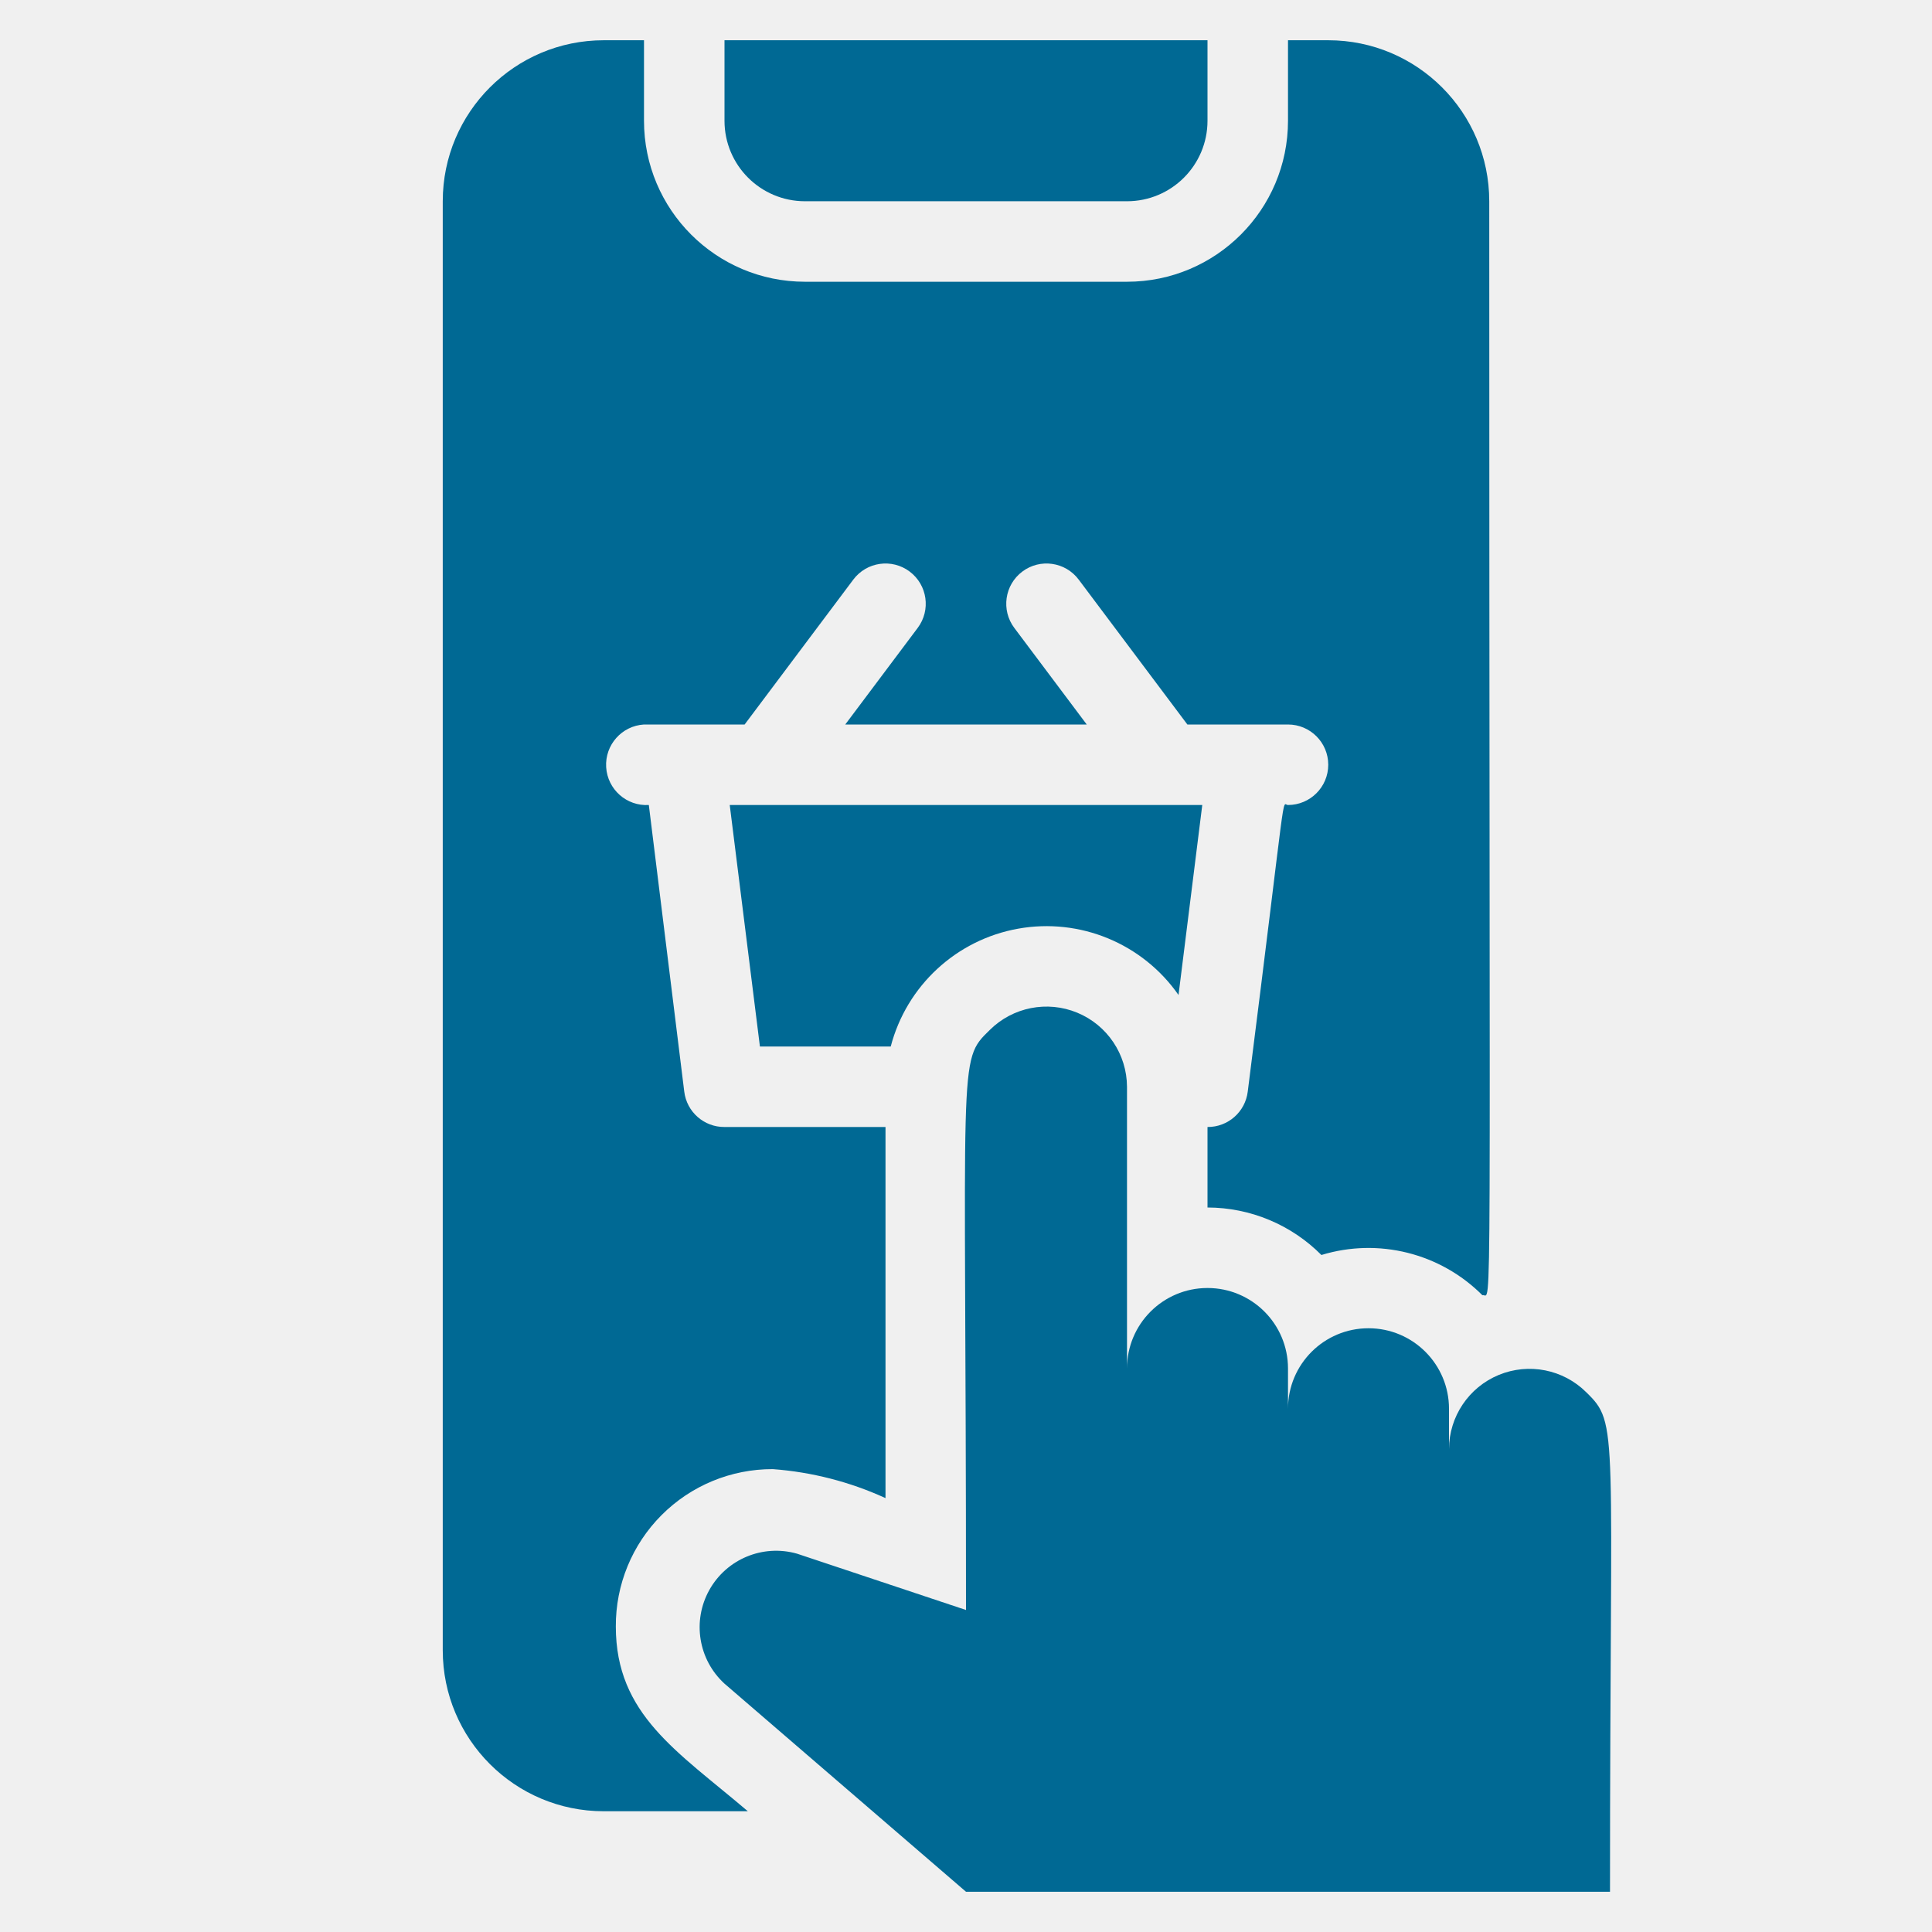
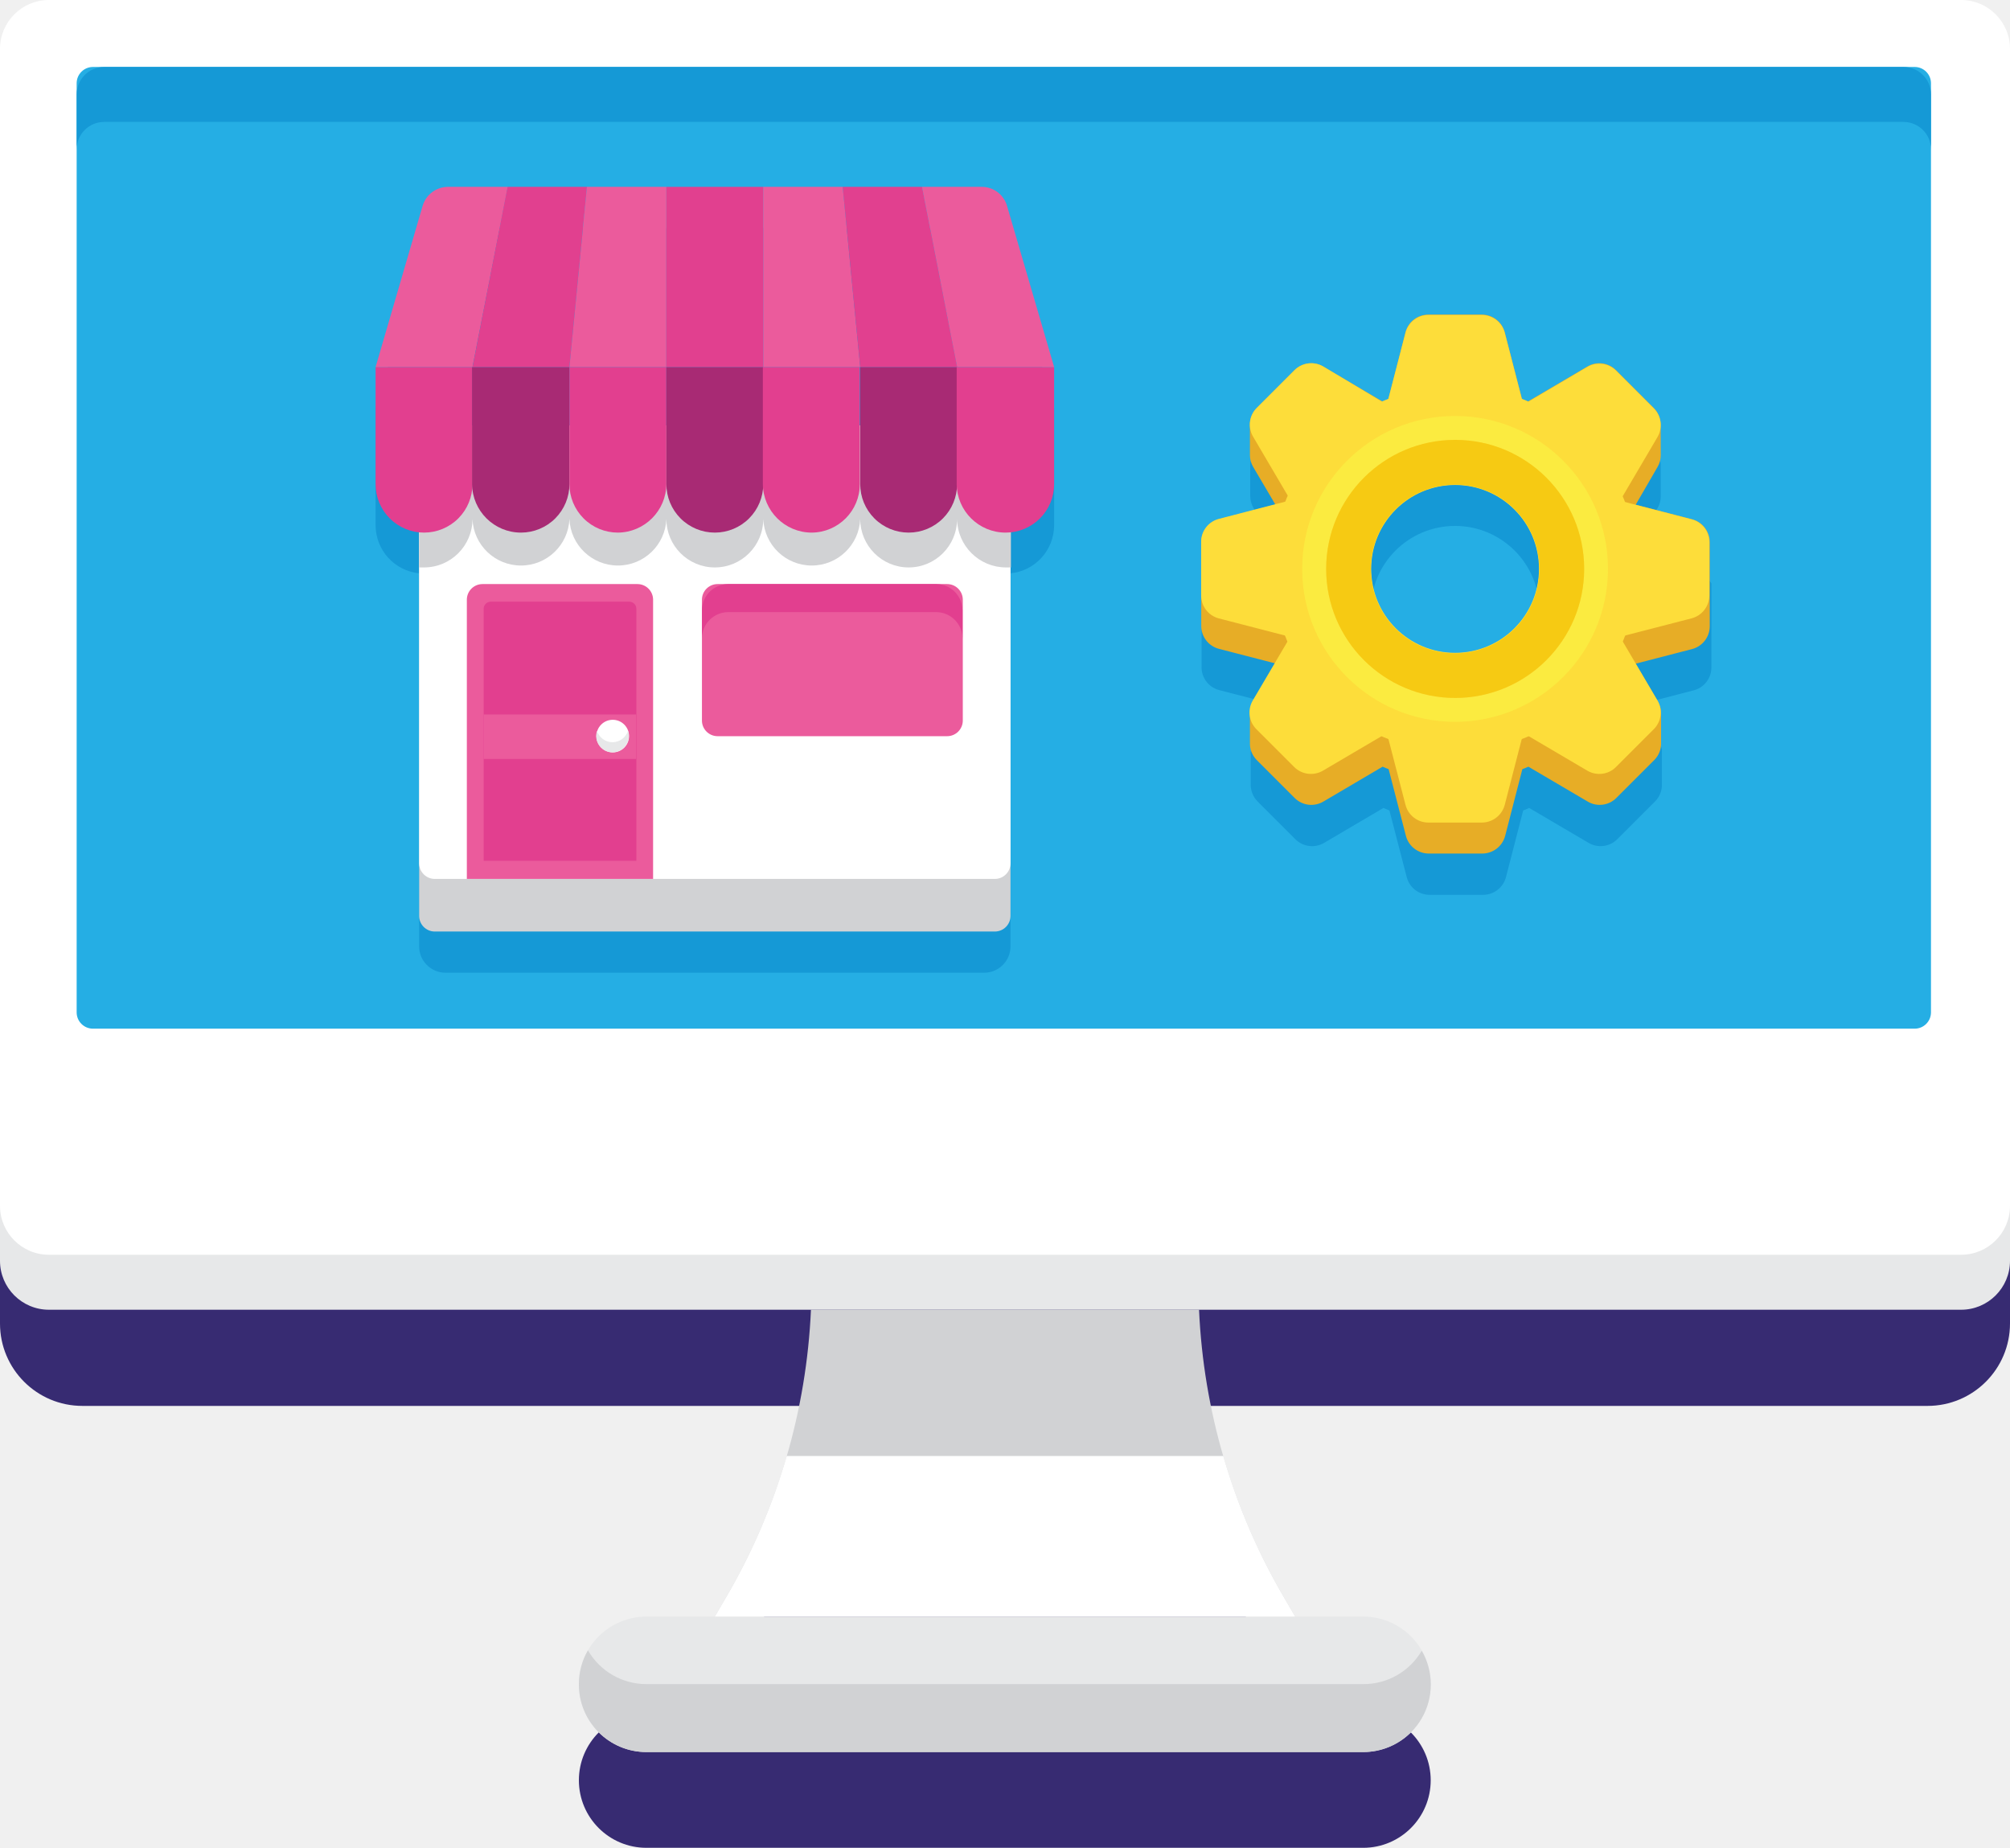
- <svg xmlns="http://www.w3.org/2000/svg" viewBox="0 0 48 48">
-   <g id="ecommerce_smartphone" data-name="ecommerce smartphone">
-     <path d="M18.88,26h3.25a4,4,0,0,1,7.15-1.28L29.87,20H18.13Z" style="fill:#006994" />
-     <path d="M15.3,40.41a3.89,3.89,0,0,1,3.9-3.91,8.19,8.19,0,0,1,2.8.72V28H18a1,1,0,0,1-1-.88L16.12,20A1,1,0,1,1,16,18h2.5l2.7-3.6a1,1,0,0,1,1.6,1.2L21,18h6l-1.8-2.4a1,1,0,0,1,1.6-1.2L29.5,18H32a1,1,0,0,1,0,2c-.17,0,0-.76-1,7.12A1,1,0,0,1,30,28v2a4,4,0,0,1,2.83,1.18,4,4,0,0,1,4,1c.25-.08.17,2,.17-27.18a4,4,0,0,0-4-4H32V3a4,4,0,0,1-4,4H20a4,4,0,0,1-4-4V1H15a4,4,0,0,0-4,4V41a4,4,0,0,0,4,4h3.58C16.83,43.51,15.3,42.6,15.3,40.41Z" style="fill:#006994" />
-     <path d="M20,5h8a2,2,0,0,0,2-2V1H18V3A2,2,0,0,0,20,5Z" style="fill:#006994" />
-     <path d="M39.41,34.59A2,2,0,0,0,36,36V35a2,2,0,0,0-4,0V34a2,2,0,0,0-4,0V27a2,2,0,0,0-3.41-1.41c-.81.79-.59.54-.59,14.41l-4.2-1.4A1.9,1.9,0,0,0,18,41.83L24,47H40C40,35.38,40.23,35.39,39.41,34.59Z" style="fill:#006994" />
-   </g>
+ <svg xmlns="http://www.w3.org/2000/svg" id="Layer_1" data-name="Layer 1" viewBox="0 0 246.49 226.55">
+   <defs>
+     <style>.cls-1{fill:#372b72;}.cls-2{fill:#e7e8e9;}.cls-3{fill:#fff;}.cls-4{fill:#25aee4;}.cls-5{fill:#1599d6;}.cls-6{fill:#d1d2d4;}.cls-7{fill:#e7ad26;}.cls-8{fill:#fddd3a;}.cls-9{fill:#fbeb40;}.cls-10{fill:#f6ca13;}.cls-11{fill:#e23f8f;}.cls-12{fill:#a82a74;}.cls-13{fill:#eb5b9c;}.cls-14{fill:#e1408f;}</style>
+   </defs>
+   <path class="cls-1" d="M238.11,24H11.84A10.11,10.11,0,0,0,1.73,34.09V174.46a10.1,10.1,0,0,0,10.11,10.1h89.34a76.5,76.5,0,0,1-10.31,35.08l-1.48,2.54H81a8.28,8.28,0,0,0,0,16.56H168.9a8.28,8.28,0,1,0,0-16.56h-8.34l-1.48-2.54a76.5,76.5,0,0,1-10.31-35.08h89.34a10.11,10.11,0,0,0,10.11-10.1V34.09A10.11,10.11,0,0,0,238.11,24Z" transform="translate(-1.73 -12.19)" />
+   <rect class="cls-2" y="6.74" width="246.49" height="153.84" rx="6" />
+   <rect class="cls-3" width="246.49" height="153.84" rx="6" />
+   <rect class="cls-4" x="9.4" y="8.21" width="227.4" height="117.91" rx="2" />
+   <path class="cls-5" d="M235.16,20.4H14.5a3.37,3.37,0,0,0-3.37,3.37v6.74a3.37,3.37,0,0,1,3.37-3.37H235.16a3.37,3.37,0,0,1,3.37,3.37V23.77A3.37,3.37,0,0,0,235.16,20.4Z" transform="translate(-1.73 -12.19)" />
+   <path class="cls-6" d="M160.56,210.39H89.39l1.48-2.54a76.5,76.5,0,0,0,10.31-35.08h47.59a76.5,76.5,0,0,0,10.31,35.08Z" transform="translate(-1.73 -12.19)" />
+   <path class="cls-2" d="M168.9,227H81a8.28,8.28,0,0,1-8.28-8.28h0A8.28,8.28,0,0,1,81,210.39H168.9a8.29,8.29,0,0,1,8.29,8.28h0A8.28,8.28,0,0,1,168.9,227Z" transform="translate(-1.73 -12.19)" />
+   <path class="cls-6" d="M168.9,218.67H81a8.27,8.27,0,0,1-7.17-4.14,8.19,8.19,0,0,0-1.11,4.14A8.28,8.28,0,0,0,81,227H168.9a8.28,8.28,0,0,0,7.18-12.42A8.27,8.27,0,0,1,168.9,218.67Z" transform="translate(-1.73 -12.19)" />
+   <path class="cls-3" d="M90.87,207.85l-1.48,2.54h71.17l-1.48-2.54a76.12,76.12,0,0,1-7.34-17.15H98.21A76.12,76.12,0,0,1,90.87,207.85Z" transform="translate(-1.73 -12.19)" />
+   <path class="cls-5" d="M211.28,83.3a2.26,2.26,0,0,0-.09-.53,1.91,1.91,0,0,0-.16-.32,2.92,2.92,0,0,0-1.84-1.54l-6.92-1.79L205,74.49a2.78,2.78,0,0,0,.39-1.41.22.22,0,0,0,0-.08V69.51s0-.05,0-.07a.41.41,0,0,0,0-.11v-.18a.14.14,0,0,1,0-.06,2.88,2.88,0,0,0-.18-.77c0-.07,0-.14-.06-.21a2.82,2.82,0,0,0-.54-.8s0,0,0,0l-4.64-4.65a2.91,2.91,0,0,0-2-.81,2.87,2.87,0,0,0-1.53.37l-7.28,4.28c-.24-.11-.49-.21-.74-.3L186.26,58a2.9,2.9,0,0,0-1.62-1.88,1.83,1.83,0,0,0-.24-.13,3.63,3.63,0,0,0-.59-.1c-.12,0-.23-.06-.36-.06h-6.56a2.93,2.93,0,0,0-.41.07,3.2,3.2,0,0,0-.54.09c-.11,0-.2.12-.31.17A2.82,2.82,0,0,0,174.09,58L172,66.16c-.25.09-.49.19-.74.3L164,62.18a3,3,0,0,0-3.52.44l-4.64,4.65,0,0a2.82,2.82,0,0,0-.54.8,1.66,1.66,0,0,0-.06.21,2.56,2.56,0,0,0-.19.77s0,0,0,.06a1.09,1.09,0,0,0,0,.18v3.75a2.88,2.88,0,0,0,.39,1.41l2.73,4.63-6.92,1.79a2.86,2.86,0,0,0-1.77,1.41,2.81,2.81,0,0,0-.4,1.39v6.57h0V94a2.89,2.89,0,0,0,2.17,2.8l6.92,1.79-2.73,4.63s0,0,0,.05a3,3,0,0,0-.28.76c0,.11,0,.22-.05.33s0,.21,0,.32v3.6a2.9,2.9,0,0,0,.84,2.17l4.64,4.64a2.9,2.9,0,0,0,3.52.44l7.27-4.28.74.31,2.12,8.17a2.89,2.89,0,0,0,2.8,2.17h6.56a2.9,2.9,0,0,0,2.81-2.17l2.11-8.17.74-.31,7.28,4.28a2.89,2.89,0,0,0,3.51-.44l4.64-4.64a2.86,2.86,0,0,0,.84-2.17v-3.43a.16.16,0,0,0,0-.07s0,0,0-.07v0c0-.11,0-.21,0-.32s0-.22,0-.33a2.71,2.71,0,0,0-.29-.76s0,0,0-.05l-2.72-4.63,6.91-1.79a2.89,2.89,0,0,0,2.17-2.8V83.71h0A2.93,2.93,0,0,0,211.28,83.3ZM190.51,87a10.34,10.34,0,1,1-10.34-10.33A10.35,10.35,0,0,1,190.51,87Z" transform="translate(-1.73 -12.19)" />
+   <path class="cls-5" d="M122.12,40.15H56.66a3.24,3.24,0,0,0-3.1,2.33L47.79,62.25V76.6a5.93,5.93,0,0,0,5.34,5.88v45.75a3.23,3.23,0,0,0,3.23,3.22h66.06a3.23,3.23,0,0,0,3.23-3.22V82.48A5.93,5.93,0,0,0,131,76.6V62.25l-5.78-19.77A3.22,3.22,0,0,0,122.12,40.15Z" transform="translate(-1.73 -12.19)" />
+   <path class="cls-7" d="M205.38,64.46a.16.16,0,0,0,0-.07.4.4,0,0,0,0-.11v-.19a2.88,2.88,0,0,0-.84-1.88l-4.64-4.64a2.88,2.88,0,0,0-3.51-.44l-7.28,4.28-.74-.31-2.11-8.17a2.9,2.9,0,0,0-2.81-2.17h-6.56a2.89,2.89,0,0,0-2.8,2.17L172,61.1l-.74.31L164,57.13a2.89,2.89,0,0,0-3.52.44l-4.64,4.64a2.92,2.92,0,0,0-.83,1.88,1.21,1.21,0,0,0,0,.19V68a2.89,2.89,0,0,0,.39,1.42l2.73,4.63-6.92,1.79a2.89,2.89,0,0,0-2.17,2.8V88.94a2.9,2.9,0,0,0,2.17,2.8l6.92,1.79-2.72,4.63a2.84,2.84,0,0,0-.4,1.46v3.59a2.9,2.9,0,0,0,.84,2.17l4.64,4.64a2.89,2.89,0,0,0,3.52.45l7.27-4.28c.25.11.49.21.74.3l2.12,8.18a2.9,2.9,0,0,0,2.8,2.17h6.56a2.91,2.91,0,0,0,2.81-2.17l2.11-8.18c.25-.09.5-.19.74-.3l7.28,4.28a2.88,2.88,0,0,0,3.51-.45l4.64-4.64a2.86,2.86,0,0,0,.84-2.17V99.79s0-.05,0-.07,0,0,0-.07v0a2.83,2.83,0,0,0-.39-1.46l-2.73-4.63,6.92-1.79a2.9,2.9,0,0,0,2.17-2.8V78.66a2.89,2.89,0,0,0-2.16-2.8l-6.92-1.79L205,69.44a2.79,2.79,0,0,0,.39-1.42s0,0,0-.07ZM180.17,92.28a10.34,10.34,0,1,1,10.34-10.34A10.35,10.35,0,0,1,180.17,92.28Z" transform="translate(-1.73 -12.19)" />
+   <path class="cls-8" d="M180.17,59.55a22.4,22.4,0,1,0,22.4,22.39A22.38,22.38,0,0,0,180.17,59.55Zm0,32.68a10.29,10.29,0,1,1,10.29-10.29A10.29,10.29,0,0,1,180.17,92.23Z" transform="translate(-1.73 -12.19)" />
+   <path class="cls-8" d="M209.18,75.86l-8.59-2.23-.24,0c.05-.06.09-.13.14-.2l4.5-7.65a2.91,2.91,0,0,0-.45-3.52l-4.64-4.64a2.91,2.91,0,0,0-3.51-.45l-7.65,4.51-.21.13a2,2,0,0,0-.05-.24l-2.22-8.59a2.91,2.91,0,0,0-2.81-2.17h-6.56a2.89,2.89,0,0,0-2.8,2.17l-2.23,8.59c0,.08,0,.16-.05.24l-.2-.13L164,57.12a2.92,2.92,0,0,0-3.52.45l-4.64,4.64a2.9,2.9,0,0,0-.44,3.52l4.5,7.65.13.2-.24,0-8.59,2.23a2.89,2.89,0,0,0-2.17,2.8v6.56A2.91,2.91,0,0,0,151.16,88l8.59,2.22.24,0c0,.07-.09.13-.13.21l-4.5,7.64a2.9,2.9,0,0,0,.44,3.52l4.64,4.64a2.91,2.91,0,0,0,3.52.45l7.65-4.5.2-.14c0,.08,0,.16.05.24l2.23,8.59a2.89,2.89,0,0,0,2.8,2.17h6.56a2.91,2.91,0,0,0,2.81-2.17l2.22-8.59a2,2,0,0,0,.05-.24l.21.14,7.65,4.5a2.89,2.89,0,0,0,3.51-.45l4.64-4.64a2.9,2.9,0,0,0,.45-3.52l-4.5-7.64-.14-.21.24,0L209.18,88a2.91,2.91,0,0,0,2.17-2.81V78.66A2.89,2.89,0,0,0,209.18,75.86ZM196,89.93l-7.79,7.78a2.92,2.92,0,0,0-.81,1.56,2.89,2.89,0,0,0-1.67-.53h-11a2.89,2.89,0,0,0-1.68.53,2.9,2.9,0,0,0-.8-1.56l-7.79-7.78a2.88,2.88,0,0,0-1.56-.81,2.89,2.89,0,0,0,.53-1.67v-11a2.89,2.89,0,0,0-.53-1.68,2.87,2.87,0,0,0,1.56-.8l7.79-7.79a2.87,2.87,0,0,0,.8-1.56,2.89,2.89,0,0,0,1.68.53h11a2.89,2.89,0,0,0,1.67-.53,2.88,2.88,0,0,0,.81,1.56L196,74a2.84,2.84,0,0,0,1.55.8,2.89,2.89,0,0,0-.53,1.68v11a2.89,2.89,0,0,0,.53,1.67A2.85,2.85,0,0,0,196,89.93Z" transform="translate(-1.73 -12.19)" />
+   <path class="cls-9" d="M180.17,100.69a18.75,18.75,0,1,1,18.75-18.75A18.77,18.77,0,0,1,180.17,100.69Zm0-34.56A15.82,15.82,0,1,0,196,81.94,15.82,15.82,0,0,0,180.17,66.13Z" transform="translate(-1.73 -12.19)" />
+   <path class="cls-10" d="M180.17,97.76A15.82,15.82,0,1,1,196,81.94,15.83,15.83,0,0,1,180.17,97.76Zm0-26.15a10.34,10.34,0,1,0,10.34,10.33A10.34,10.34,0,0,0,180.17,71.61Z" transform="translate(-1.73 -12.19)" />
+   <path class="cls-6" d="M51.4,58.63h72.52a0,0,0,0,1,0,0v53.66a1.92,1.92,0,0,1-1.92,1.92H53.32a1.92,1.92,0,0,1-1.92-1.92V58.63A0,0,0,0,1,51.4,58.63Z" />
+   <path class="cls-3" d="M51.4,52.18h72.52a0,0,0,0,1,0,0v53.66a1.92,1.92,0,0,1-1.92,1.92H53.32a1.92,1.92,0,0,1-1.92-1.92V52.18A0,0,0,0,1,51.4,52.18Z" />
+   <path class="cls-6" d="M53.13,81.76q.3,0,.6,0a5.94,5.94,0,0,0,5.94-5.94,5.95,5.95,0,0,0,11.89,0,5.95,5.95,0,0,0,11.89,0,5.94,5.94,0,0,0,11.88,0,5.95,5.95,0,0,0,11.89,0,5.94,5.94,0,0,0,11.88,0,6,6,0,0,0,6,5.94q.3,0,.6,0V64.37H53.13Z" transform="translate(-1.73 -12.19)" />
+   <path class="cls-11" d="M53.73,77.49h0a5.94,5.94,0,0,1-5.94-5.95V57.19H59.67V71.54A5.94,5.94,0,0,1,53.73,77.49Z" transform="translate(-1.73 -12.19)" />
+   <path class="cls-12" d="M65.62,77.49h0a6,6,0,0,1-6-5.95V57.19H71.56V71.54A5.94,5.94,0,0,1,65.62,77.49Z" transform="translate(-1.73 -12.19)" />
+   <path class="cls-11" d="M77.5,77.49h0a5.94,5.94,0,0,1-5.94-5.95V57.19H83.45V71.54A6,6,0,0,1,77.5,77.49Z" transform="translate(-1.73 -12.19)" />
+   <path class="cls-12" d="M89.39,77.49h0a5.94,5.94,0,0,1-5.94-5.95V57.19H95.33V71.54A5.94,5.94,0,0,1,89.39,77.49Z" transform="translate(-1.73 -12.19)" />
+   <path class="cls-11" d="M101.28,77.49h0a6,6,0,0,1-6-5.95V57.19h11.89V71.54A5.94,5.94,0,0,1,101.28,77.49Z" transform="translate(-1.73 -12.19)" />
+   <path class="cls-12" d="M113.16,77.49h0a5.94,5.94,0,0,1-5.94-5.95V57.19H119.1V71.54A5.94,5.94,0,0,1,113.16,77.49Z" transform="translate(-1.73 -12.19)" />
+   <path class="cls-11" d="M125.05,77.49h0a6,6,0,0,1-6-5.95V57.19H131V71.54A5.94,5.94,0,0,1,125.05,77.49Z" transform="translate(-1.73 -12.19)" />
+   <path class="cls-13" d="M64,35.1H56.66a3.25,3.25,0,0,0-3.1,2.32L47.79,57.19H59.67Z" transform="translate(-1.73 -12.19)" />
+   <polygon class="cls-14" points="71.98 22.91 62.25 22.91 57.95 45 69.83 45 71.98 22.91" />
+   <polygon class="cls-13" points="81.72 22.91 71.98 22.91 69.83 45 81.72 45 81.72 22.91" />
+   <rect class="cls-14" x="81.72" y="22.91" width="11.89" height="22.09" />
+   <polygon class="cls-13" points="103.34 22.91 93.6 22.91 93.6 45 105.49 45 103.34 22.91" />
+   <polygon class="cls-14" points="113.07 22.91 103.34 22.91 105.49 45 117.38 45 113.07 22.91" />
+   <path class="cls-13" d="M122.12,35.1H114.8l4.3,22.09H131l-5.78-19.77A3.23,3.23,0,0,0,122.12,35.1Z" transform="translate(-1.73 -12.19)" />
+   <path class="cls-13" d="M59.17,71.61h19a1.92,1.92,0,0,1,1.92,1.92v34.23a0,0,0,0,1,0,0H57.25a0,0,0,0,1,0,0V73.52A1.92,1.92,0,0,1,59.17,71.61Z" />
+   <path class="cls-11" d="M60.17,73.77h17a.87.87,0,0,1,.87.87v30.9a0,0,0,0,1,0,0H59.31a0,0,0,0,1,0,0V74.64A.87.87,0,0,1,60.17,73.77Z" />
+   <rect class="cls-13" x="86.08" y="71.61" width="31.99" height="18.65" rx="1.92" />
+   <path class="cls-11" d="M116.57,83.8H91A3.23,3.23,0,0,0,87.81,87v3.44A3.23,3.23,0,0,1,91,87.24h25.53a3.23,3.23,0,0,1,3.23,3.23V87A3.23,3.23,0,0,0,116.57,83.8Z" transform="translate(-1.73 -12.19)" />
+   <rect class="cls-13" x="59.31" y="87.6" width="18.69" height="5.45" />
+   <path class="cls-3" d="M78.87,102.44a2,2,0,1,1-2-2A2,2,0,0,1,78.87,102.44Z" transform="translate(-1.73 -12.19)" />
+   <path class="cls-2" d="M76.84,103.19a2,2,0,0,1-1.9-1.39,2,2,0,1,0,3.8,0A2,2,0,0,1,76.84,103.19Z" transform="translate(-1.73 -12.19)" />
</svg>
